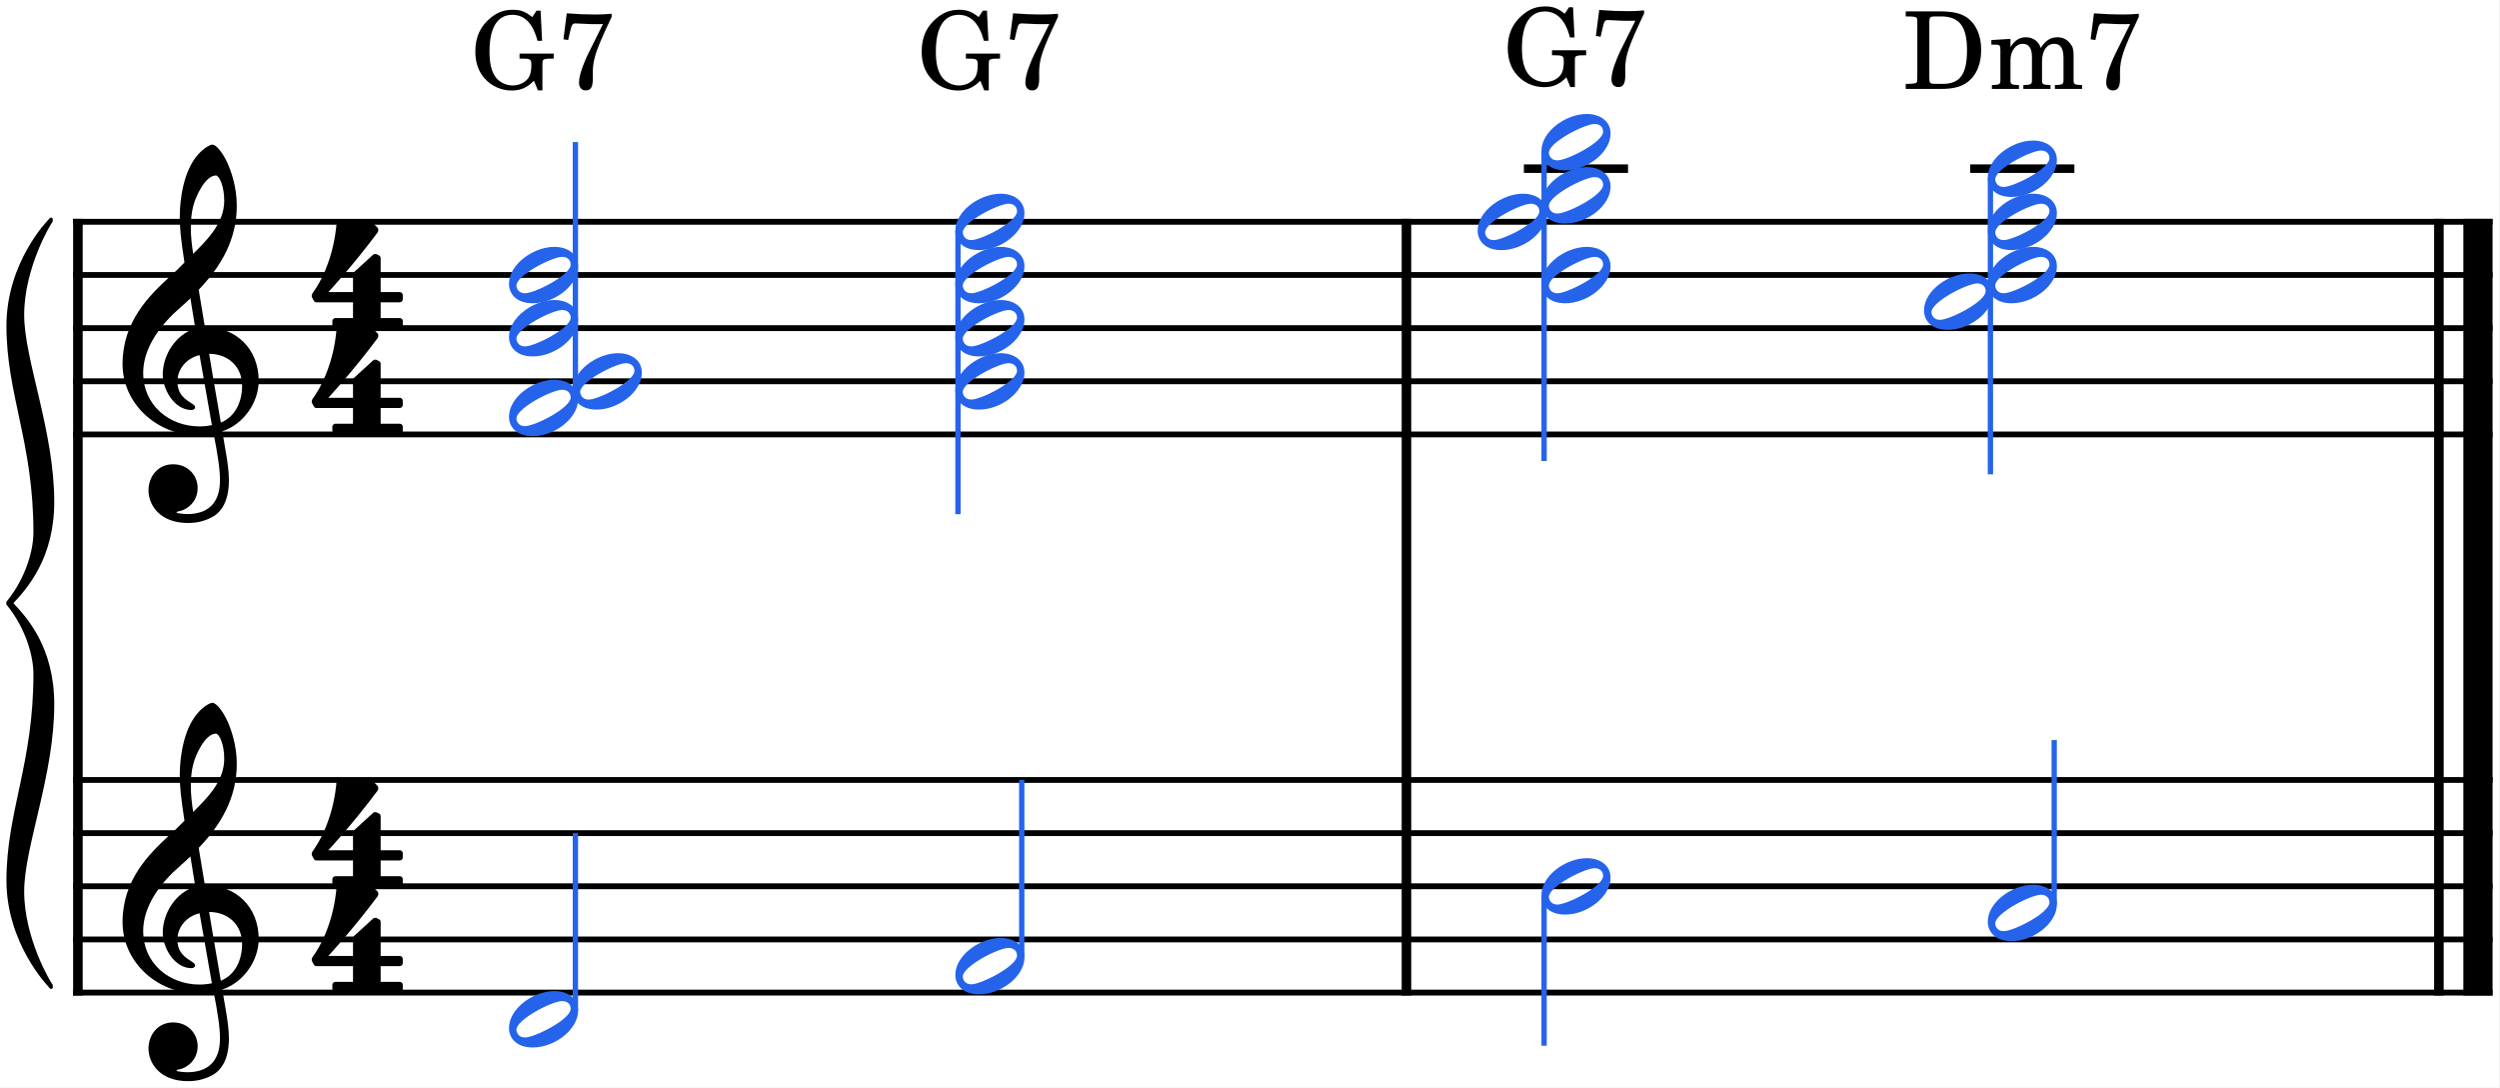
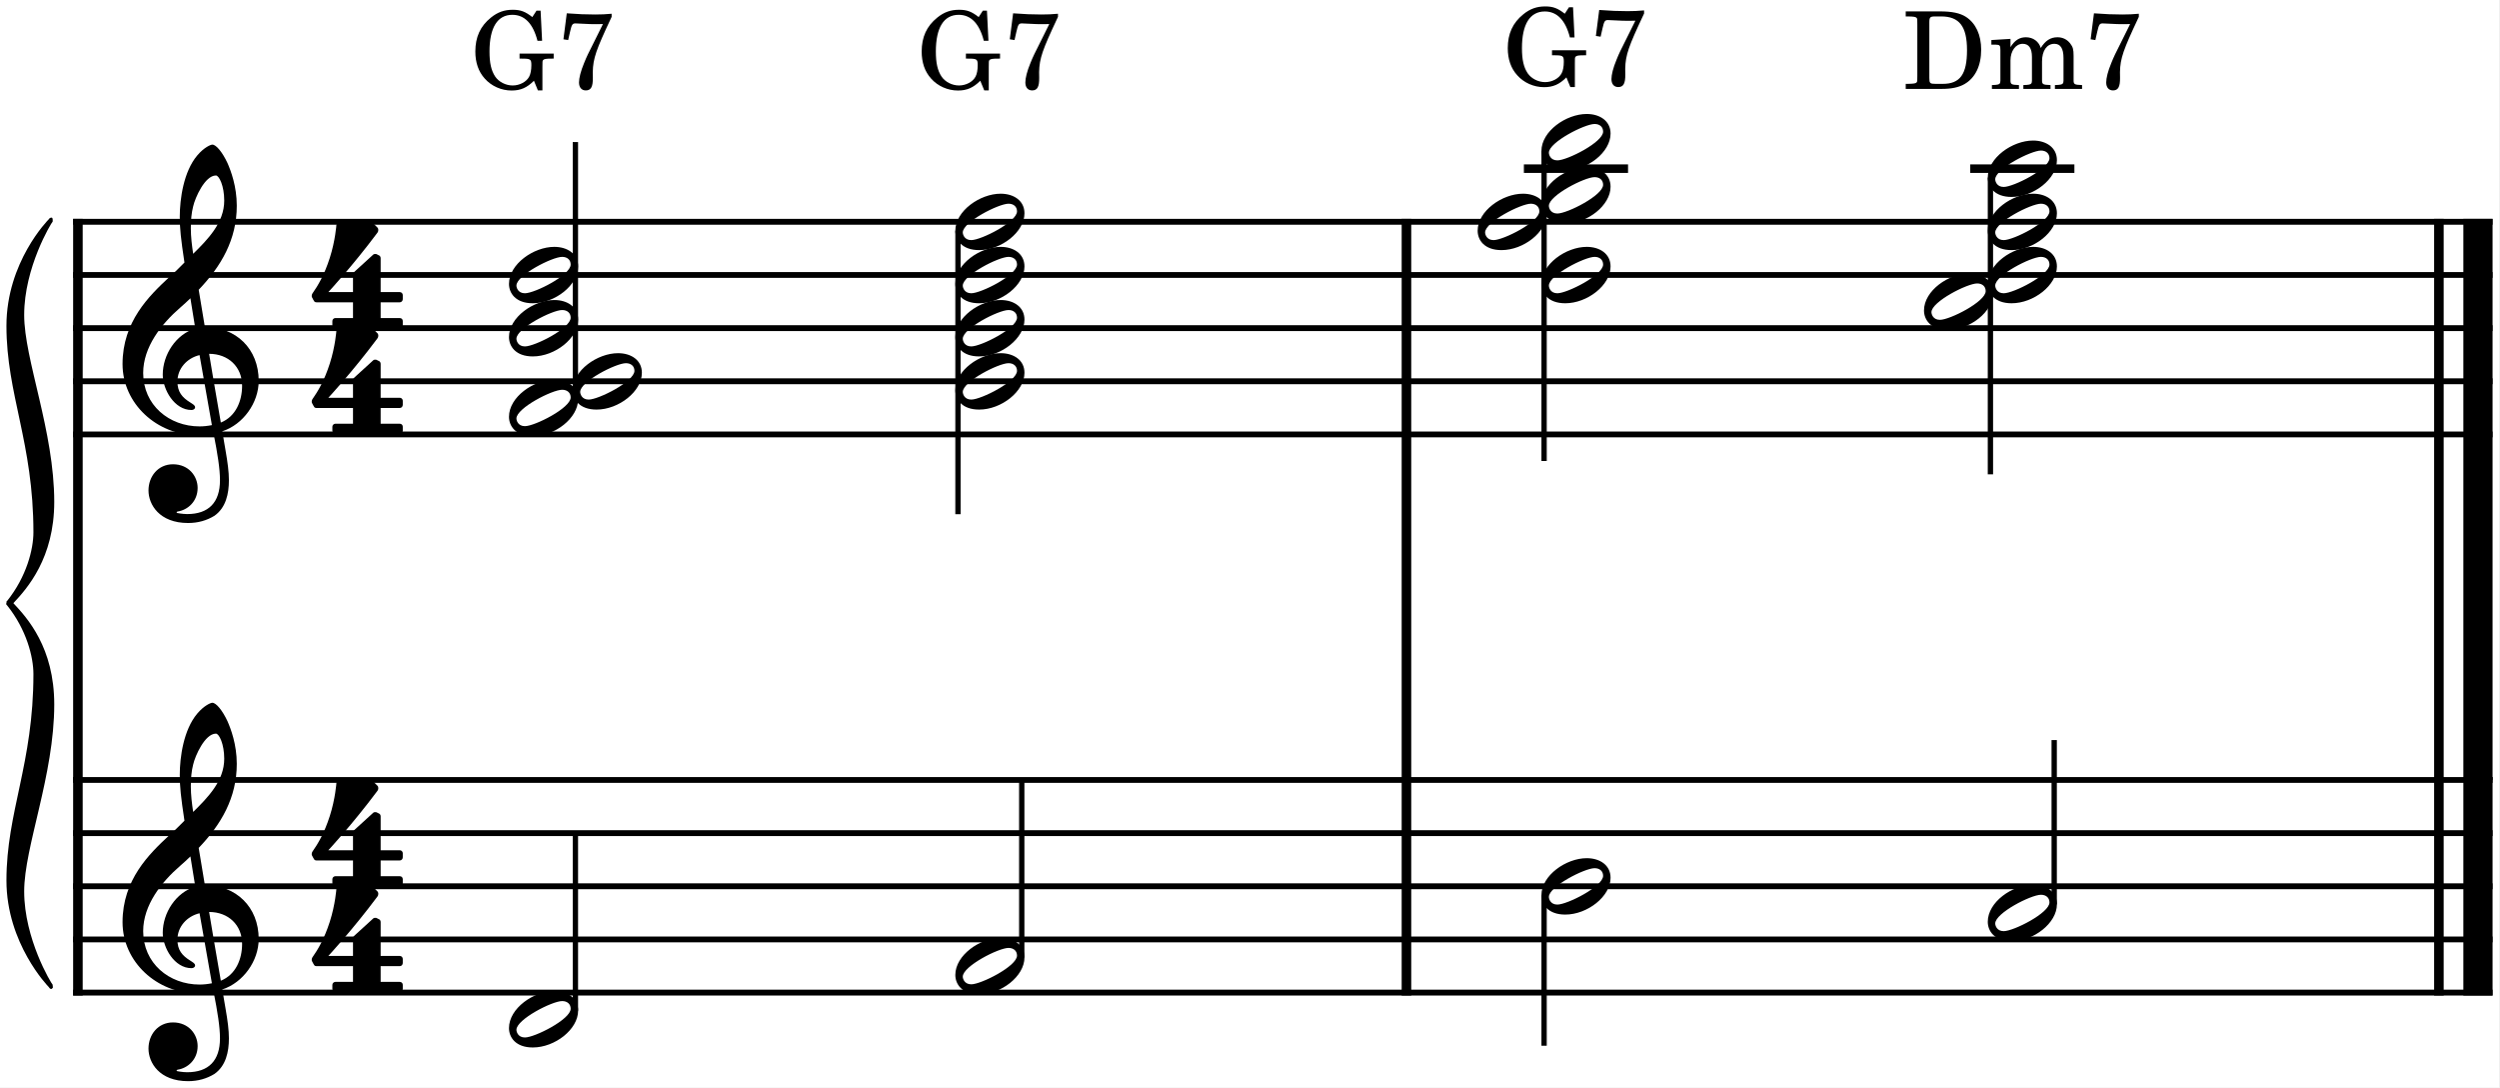
<svg xmlns="http://www.w3.org/2000/svg" width="82.302mm" height="35.801mm" viewBox="0 0 3888.28 1691.4" version="1.2" baseProfile="full">
  <path class="" fill="#ffffff" fill-rule="evenodd" d="M0,0 L3888.28,0 L3888.28,1691.4 L0,1691.4 L0,0 " />
  <polyline class="StaffLines" fill="none" stroke="#000000" stroke-width="9.09" stroke-linejoin="bevel" points="113.77,344.982 3878.28,344.982" />
  <polyline class="StaffLines" fill="none" stroke="#000000" stroke-width="9.09" stroke-linejoin="bevel" points="113.77,427.659 3878.28,427.659" />
  <polyline class="StaffLines" fill="none" stroke="#000000" stroke-width="9.09" stroke-linejoin="bevel" points="113.77,510.336 3878.28,510.336" />
  <polyline class="StaffLines" fill="none" stroke="#000000" stroke-width="9.09" stroke-linejoin="bevel" points="113.77,593.014 3878.28,593.014" />
  <polyline class="StaffLines" fill="none" stroke="#000000" stroke-width="9.09" stroke-linejoin="bevel" points="113.77,675.691 3878.28,675.691" />
  <polyline class="StaffLines" fill="none" stroke="#000000" stroke-width="9.09" stroke-linejoin="bevel" points="113.77,1213.09 3878.28,1213.09" />
  <polyline class="StaffLines" fill="none" stroke="#000000" stroke-width="9.09" stroke-linejoin="bevel" points="113.77,1295.77 3878.28,1295.77" />
  <polyline class="StaffLines" fill="none" stroke="#000000" stroke-width="9.09" stroke-linejoin="bevel" points="113.77,1378.45 3878.28,1378.45" />
  <polyline class="StaffLines" fill="none" stroke="#000000" stroke-width="9.09" stroke-linejoin="bevel" points="113.77,1461.12 3878.28,1461.12" />
  <polyline class="StaffLines" fill="none" stroke="#000000" stroke-width="9.09" stroke-linejoin="bevel" points="113.77,1543.8 3878.28,1543.8" />
  <polyline class="BarLine" fill="none" stroke="#000000" stroke-width="14.88" stroke-linejoin="bevel" points="3794.78,340.435 3794.78,1213.09" />
  <polyline class="BarLine" fill="none" stroke="#000000" stroke-width="45.47" stroke-linejoin="bevel" points="3855.55,340.435 3855.55,1213.09" />
  <polyline class="BarLine" fill="none" stroke="#000000" stroke-width="14.88" stroke-linejoin="bevel" points="2188.35,340.435 2188.35,1213.09" />
  <polyline class="BarLine" fill="none" stroke="#000000" stroke-width="14.88" stroke-linejoin="bevel" points="121.211,340.435 121.211,1213.09" />
  <polyline class="BarLine" fill="none" stroke="#000000" stroke-width="14.88" stroke-linejoin="bevel" points="3794.78,1208.55 3794.78,1548.35" />
  <polyline class="BarLine" fill="none" stroke="#000000" stroke-width="45.47" stroke-linejoin="bevel" points="3855.55,1208.55 3855.55,1548.35" />
  <polyline class="BarLine" fill="none" stroke="#000000" stroke-width="14.88" stroke-linejoin="bevel" points="121.211,1208.55 121.211,1548.35" />
  <polyline class="BarLine" fill="none" stroke="#000000" stroke-width="14.88" stroke-linejoin="bevel" points="2188.35,1208.55 2188.35,1548.35" />
  <polyline class="LedgerLine" fill="none" stroke="#000000" stroke-width="13.23" stroke-linejoin="bevel" points="3065.57,262.305 3227.63,262.305" />
  <polyline class="LedgerLine" fill="none" stroke="#000000" stroke-width="13.23" stroke-linejoin="bevel" points="2371.08,262.305 2533.14,262.305" />
-   <polyline class="Stem" fill="none" stroke="#2563eb" stroke-width="8.27" stroke-linejoin="bevel" points="895.278,621.124 895.278,220.966" />
-   <polyline class="Stem" fill="none" stroke="#2563eb" stroke-width="8.27" stroke-linejoin="bevel" points="1490.55,358.872 1490.55,799.706" />
-   <polyline class="Stem" fill="none" stroke="#2563eb" stroke-width="8.27" stroke-linejoin="bevel" points="2402.5,234.856 2402.5,717.029" />
-   <polyline class="Stem" fill="none" stroke="#2563eb" stroke-width="8.27" stroke-linejoin="bevel" points="3096.98,276.195 3096.98,737.699" />
-   <polyline class="Stem" fill="none" stroke="#2563eb" stroke-width="8.27" stroke-linejoin="bevel" points="895.278,1571.91 895.278,1295.77" />
-   <polyline class="Stem" fill="none" stroke="#2563eb" stroke-width="8.27" stroke-linejoin="bevel" points="1589.77,1489.23 1589.77,1213.09" />
-   <polyline class="Stem" fill="none" stroke="#2563eb" stroke-width="8.27" stroke-linejoin="bevel" points="2402.5,1392.34 2402.5,1626.48" />
-   <polyline class="Stem" fill="none" stroke="#2563eb" stroke-width="8.27" stroke-linejoin="bevel" points="3196.2,1406.56 3196.2,1151.08" />
-   <path class="Note" fill="#2563eb" d="M2423.19,249.432 C2412.26,249.432 2409.95,240.495 2409.95,237.516 C2409.95,221.297 2465.56,192.831 2481.11,192.831 C2489.06,192.831 2494.35,197.465 2494.35,204.747 C2494.35,221.297 2438.41,249.432 2423.19,249.432 M2468.87,177.274 C2436.76,177.274 2398.36,204.085 2398.36,234.868 C2398.36,249.101 2408.62,264.989 2435.43,264.989 C2469.86,264.989 2505.94,236.854 2505.94,207.726 C2505.94,188.197 2489.39,177.274 2468.87,177.274" />
-   <path class="Note" fill="#2563eb" d="M3117.68,456.125 C3106.75,456.125 3104.44,447.188 3104.44,444.209 C3104.44,427.99 3160.04,399.524 3175.6,399.524 C3183.54,399.524 3188.84,404.158 3188.84,411.44 C3188.84,427.99 3132.9,456.125 3117.68,456.125 M3163.35,383.967 C3131.25,383.967 3092.85,410.778 3092.85,441.561 C3092.85,455.794 3103.11,471.682 3129.92,471.682 C3164.35,471.682 3200.43,443.547 3200.43,414.419 C3200.43,394.89 3183.88,383.967 3163.35,383.967" />
-   <path class="Note" fill="#2563eb" d="M3018.45,497.464 C3007.53,497.464 3005.21,488.527 3005.21,485.548 C3005.21,469.329 3060.82,440.863 3076.37,440.863 C3084.32,440.863 3089.61,445.497 3089.61,452.779 C3089.61,469.329 3033.68,497.464 3018.45,497.464 M3064.13,425.306 C3032.02,425.306 2993.62,452.117 2993.62,482.9 C2993.62,497.133 3003.89,513.021 3030.7,513.021 C3065.12,513.021 3101.2,484.886 3101.2,455.758 C3101.2,436.229 3084.65,425.306 3064.13,425.306" />
-   <path class="Note" fill="#2563eb" d="M3117.68,373.448 C3106.75,373.448 3104.44,364.511 3104.44,361.532 C3104.44,345.313 3160.04,316.847 3175.6,316.847 C3183.54,316.847 3188.84,321.481 3188.84,328.763 C3188.84,345.313 3132.9,373.448 3117.68,373.448 M3163.35,301.29 C3131.25,301.29 3092.85,328.101 3092.85,358.884 C3092.85,373.117 3103.11,389.005 3129.92,389.005 C3164.35,389.005 3200.43,360.87 3200.43,331.742 C3200.43,312.213 3183.88,301.29 3163.35,301.29" />
-   <path class="Note" fill="#2563eb" d="M3117.68,290.771 C3106.75,290.771 3104.44,281.834 3104.44,278.855 C3104.44,262.636 3160.04,234.17 3175.6,234.17 C3183.54,234.17 3188.84,238.804 3188.84,246.086 C3188.84,262.636 3132.9,290.771 3117.68,290.771 M3163.35,218.613 C3131.25,218.613 3092.85,245.424 3092.85,276.207 C3092.85,290.44 3103.11,306.328 3129.92,306.328 C3164.35,306.328 3200.43,278.193 3200.43,249.065 C3200.43,229.536 3183.88,218.613 3163.35,218.613" />
-   <path class="Note" fill="#2563eb" d="M1511.25,373.448 C1500.32,373.448 1498.01,364.511 1498.01,361.532 C1498.01,345.313 1553.61,316.847 1569.17,316.847 C1577.11,316.847 1582.41,321.481 1582.41,328.763 C1582.41,345.313 1526.47,373.448 1511.25,373.448 M1556.92,301.29 C1524.82,301.29 1486.42,328.101 1486.42,358.884 C1486.42,373.117 1496.68,389.005 1523.49,389.005 C1557.92,389.005 1594,360.87 1594,331.742 C1594,312.213 1577.45,301.29 1556.92,301.29" />
-   <path class="Note" fill="#2563eb" d="M1511.25,456.125 C1500.32,456.125 1498.01,447.188 1498.01,444.209 C1498.01,427.99 1553.61,399.524 1569.17,399.524 C1577.11,399.524 1582.41,404.158 1582.41,411.44 C1582.41,427.99 1526.47,456.125 1511.25,456.125 M1556.92,383.967 C1524.82,383.967 1486.42,410.778 1486.42,441.561 C1486.42,455.794 1496.68,471.682 1523.49,471.682 C1557.92,471.682 1594,443.547 1594,414.419 C1594,394.89 1577.45,383.967 1556.92,383.967" />
-   <path class="Note" fill="#2563eb" d="M1511.25,538.802 C1500.32,538.802 1498.01,529.865 1498.01,526.886 C1498.01,510.667 1553.61,482.201 1569.17,482.201 C1577.11,482.201 1582.41,486.835 1582.41,494.117 C1582.41,510.667 1526.47,538.802 1511.25,538.802 M1556.92,466.644 C1524.82,466.644 1486.42,493.455 1486.42,524.238 C1486.42,538.471 1496.68,554.359 1523.49,554.359 C1557.92,554.359 1594,526.224 1594,497.096 C1594,477.567 1577.45,466.644 1556.92,466.644" />
-   <path class="Note" fill="#2563eb" d="M1511.25,621.48 C1500.32,621.48 1498.01,612.543 1498.01,609.564 C1498.01,593.345 1553.61,564.879 1569.17,564.879 C1577.11,564.879 1582.41,569.513 1582.41,576.795 C1582.41,593.345 1526.47,621.48 1511.25,621.48 M1556.92,549.322 C1524.82,549.322 1486.42,576.133 1486.42,606.916 C1486.42,621.149 1496.68,637.037 1523.49,637.037 C1557.92,637.037 1594,608.902 1594,579.774 C1594,560.245 1577.45,549.322 1556.92,549.322" />
-   <path class="Note" fill="#2563eb" d="M816.757,456.125 C805.834,456.125 803.517,447.188 803.517,444.209 C803.517,427.99 859.125,399.524 874.682,399.524 C882.626,399.524 887.922,404.158 887.922,411.44 C887.922,427.99 831.983,456.125 816.757,456.125 M862.435,383.967 C830.328,383.967 791.932,410.778 791.932,441.561 C791.932,455.794 802.193,471.682 829.004,471.682 C863.428,471.682 899.507,443.547 899.507,414.419 C899.507,394.89 882.957,383.967 862.435,383.967" />
-   <path class="Note" fill="#2563eb" d="M816.757,538.802 C805.834,538.802 803.517,529.865 803.517,526.886 C803.517,510.667 859.125,482.201 874.682,482.201 C882.626,482.201 887.922,486.835 887.922,494.117 C887.922,510.667 831.983,538.802 816.757,538.802 M862.435,466.644 C830.328,466.644 791.932,493.455 791.932,524.238 C791.932,538.471 802.193,554.359 829.004,554.359 C863.428,554.359 899.507,526.224 899.507,497.096 C899.507,477.567 882.957,466.644 862.435,466.644" />
-   <path class="Note" fill="#2563eb" d="M915.97,621.48 C905.047,621.48 902.73,612.543 902.73,609.564 C902.73,593.345 958.338,564.879 973.895,564.879 C981.839,564.879 987.135,569.513 987.135,576.795 C987.135,593.345 931.196,621.48 915.97,621.48 M961.648,549.322 C929.541,549.322 891.145,576.133 891.145,606.916 C891.145,621.149 901.406,637.037 928.217,637.037 C962.641,637.037 998.72,608.902 998.72,579.774 C998.72,560.245 982.17,549.322 961.648,549.322" />
-   <path class="Note" fill="#2563eb" d="M816.757,662.818 C805.834,662.818 803.517,653.881 803.517,650.902 C803.517,634.683 859.125,606.217 874.682,606.217 C882.626,606.217 887.922,610.851 887.922,618.133 C887.922,634.683 831.983,662.818 816.757,662.818 M862.435,590.66 C830.328,590.66 791.932,617.471 791.932,648.254 C791.932,662.487 802.193,678.375 829.004,678.375 C863.428,678.375 899.507,650.24 899.507,621.112 C899.507,601.583 882.957,590.66 862.435,590.66" />
-   <path class="Note" fill="#2563eb" d="M2423.19,456.125 C2412.26,456.125 2409.95,447.188 2409.95,444.209 C2409.95,427.99 2465.56,399.524 2481.11,399.524 C2489.06,399.524 2494.35,404.158 2494.35,411.44 C2494.35,427.99 2438.41,456.125 2423.19,456.125 M2468.87,383.967 C2436.76,383.967 2398.36,410.778 2398.36,441.561 C2398.36,455.794 2408.62,471.682 2435.43,471.682 C2469.86,471.682 2505.94,443.547 2505.94,414.419 C2505.94,394.89 2489.39,383.967 2468.87,383.967" />
-   <path class="Note" fill="#2563eb" d="M2323.96,373.448 C2313.04,373.448 2310.72,364.511 2310.72,361.532 C2310.72,345.313 2366.33,316.847 2381.89,316.847 C2389.83,316.847 2395.13,321.481 2395.13,328.763 C2395.13,345.313 2339.19,373.448 2323.96,373.448 M2369.64,301.29 C2337.53,301.29 2299.14,328.101 2299.14,358.884 C2299.14,373.117 2309.4,389.005 2336.21,389.005 C2370.63,389.005 2406.71,360.87 2406.71,331.742 C2406.71,312.213 2390.16,301.29 2369.64,301.29" />
-   <path class="Note" fill="#2563eb" d="M2423.19,332.109 C2412.26,332.109 2409.95,323.172 2409.95,320.193 C2409.95,303.974 2465.56,275.508 2481.11,275.508 C2489.06,275.508 2494.35,280.142 2494.35,287.424 C2494.35,303.974 2438.41,332.109 2423.19,332.109 M2468.87,259.951 C2436.76,259.951 2398.36,286.762 2398.36,317.545 C2398.36,331.778 2408.62,347.666 2435.43,347.666 C2469.86,347.666 2505.94,319.531 2505.94,290.403 C2505.94,270.874 2489.39,259.951 2468.87,259.951" />
-   <path class="Note" fill="#2563eb" d="M1511.25,1530.93 C1500.32,1530.93 1498.01,1521.99 1498.01,1519.01 C1498.01,1502.79 1553.61,1474.33 1569.17,1474.33 C1577.11,1474.33 1582.41,1478.96 1582.41,1486.24 C1582.41,1502.79 1526.47,1530.93 1511.25,1530.93 M1556.92,1458.77 C1524.82,1458.77 1486.42,1485.58 1486.42,1516.36 C1486.42,1530.6 1496.68,1546.49 1523.49,1546.49 C1557.92,1546.49 1594,1518.35 1594,1489.22 C1594,1469.69 1577.45,1458.77 1556.92,1458.77" />
-   <path class="Note" fill="#2563eb" d="M2423.19,1406.91 C2412.26,1406.91 2409.95,1397.98 2409.95,1395 C2409.95,1378.78 2465.56,1350.31 2481.11,1350.31 C2489.06,1350.31 2494.35,1354.95 2494.35,1362.23 C2494.35,1378.78 2438.41,1406.91 2423.19,1406.91 M2468.87,1334.75 C2436.76,1334.75 2398.36,1361.57 2398.36,1392.35 C2398.36,1406.58 2408.62,1422.47 2435.43,1422.47 C2469.86,1422.47 2505.94,1394.33 2505.94,1365.21 C2505.94,1345.68 2489.39,1334.75 2468.87,1334.75" />
-   <path class="Note" fill="#2563eb" d="M816.757,1613.61 C805.834,1613.61 803.517,1604.67 803.517,1601.69 C803.517,1585.47 859.125,1557 874.682,1557 C882.626,1557 887.922,1561.64 887.922,1568.92 C887.922,1585.47 831.983,1613.61 816.757,1613.61 M862.435,1541.45 C830.328,1541.45 791.932,1568.26 791.932,1599.04 C791.932,1613.27 802.193,1629.16 829.004,1629.16 C863.428,1629.16 899.507,1601.03 899.507,1571.9 C899.507,1552.37 882.957,1541.45 862.435,1541.45" />
-   <path class="Note" fill="#2563eb" d="M3117.68,1448.25 C3106.75,1448.25 3104.44,1439.31 3104.44,1436.34 C3104.44,1420.12 3160.04,1391.65 3175.6,1391.65 C3183.54,1391.65 3188.84,1396.28 3188.84,1403.57 C3188.84,1420.12 3132.9,1448.25 3117.68,1448.25 M3163.35,1376.09 C3131.25,1376.09 3092.85,1402.9 3092.85,1433.69 C3092.85,1447.92 3103.11,1463.81 3129.92,1463.81 C3164.35,1463.81 3200.43,1435.67 3200.43,1406.55 C3200.43,1387.02 3183.88,1376.09 3163.35,1376.09" />
+   <polyline class="Stem" fill="none" stroke="#000000" stroke-width="8.27" stroke-linejoin="bevel" points="895.278,621.124 895.278,220.966" />
+   <polyline class="Stem" fill="none" stroke="#000000" stroke-width="8.27" stroke-linejoin="bevel" points="1490.55,358.872 1490.55,799.706" />
+   <polyline class="Stem" fill="none" stroke="#000000" stroke-width="8.27" stroke-linejoin="bevel" points="2402.5,234.856 2402.5,717.029" />
+   <polyline class="Stem" fill="none" stroke="#000000" stroke-width="8.27" stroke-linejoin="bevel" points="3096.98,276.195 3096.98,737.699" />
+   <polyline class="Stem" fill="none" stroke="#000000" stroke-width="8.27" stroke-linejoin="bevel" points="895.278,1571.91 895.278,1295.77" />
+   <polyline class="Stem" fill="none" stroke="#000000" stroke-width="8.27" stroke-linejoin="bevel" points="1589.77,1489.23 1589.77,1213.09" />
+   <polyline class="Stem" fill="none" stroke="#000000" stroke-width="8.27" stroke-linejoin="bevel" points="2402.5,1392.34 2402.5,1626.48" />
+   <polyline class="Stem" fill="none" stroke="#000000" stroke-width="8.27" stroke-linejoin="bevel" points="3196.2,1406.56 3196.2,1151.08" />
+   <path class="Note" d="M2423.19,249.432 C2412.26,249.432 2409.95,240.495 2409.95,237.516 C2409.95,221.297 2465.56,192.831 2481.11,192.831 C2489.06,192.831 2494.35,197.465 2494.35,204.747 C2494.35,221.297 2438.41,249.432 2423.19,249.432 M2468.87,177.274 C2436.76,177.274 2398.36,204.085 2398.36,234.868 C2398.36,249.101 2408.62,264.989 2435.43,264.989 C2469.86,264.989 2505.94,236.854 2505.94,207.726 C2505.94,188.197 2489.39,177.274 2468.87,177.274" />
+   <path class="Note" d="M3117.68,456.125 C3106.75,456.125 3104.44,447.188 3104.44,444.209 C3104.44,427.99 3160.04,399.524 3175.6,399.524 C3183.54,399.524 3188.84,404.158 3188.84,411.44 C3188.84,427.99 3132.9,456.125 3117.68,456.125 M3163.35,383.967 C3131.25,383.967 3092.85,410.778 3092.85,441.561 C3092.85,455.794 3103.11,471.682 3129.92,471.682 C3164.35,471.682 3200.43,443.547 3200.43,414.419 C3200.43,394.89 3183.88,383.967 3163.35,383.967" />
+   <path class="Note" d="M3018.45,497.464 C3007.53,497.464 3005.21,488.527 3005.21,485.548 C3005.21,469.329 3060.82,440.863 3076.37,440.863 C3084.32,440.863 3089.61,445.497 3089.61,452.779 C3089.61,469.329 3033.68,497.464 3018.45,497.464 M3064.13,425.306 C3032.02,425.306 2993.62,452.117 2993.62,482.9 C2993.62,497.133 3003.89,513.021 3030.7,513.021 C3065.12,513.021 3101.2,484.886 3101.2,455.758 C3101.2,436.229 3084.65,425.306 3064.13,425.306" />
+   <path class="Note" d="M3117.68,373.448 C3106.75,373.448 3104.44,364.511 3104.44,361.532 C3104.44,345.313 3160.04,316.847 3175.6,316.847 C3183.54,316.847 3188.84,321.481 3188.84,328.763 C3188.84,345.313 3132.9,373.448 3117.68,373.448 M3163.35,301.29 C3131.25,301.29 3092.85,328.101 3092.85,358.884 C3092.85,373.117 3103.11,389.005 3129.92,389.005 C3164.35,389.005 3200.43,360.87 3200.43,331.742 C3200.43,312.213 3183.88,301.29 3163.35,301.29" />
+   <path class="Note" d="M3117.68,290.771 C3106.75,290.771 3104.44,281.834 3104.44,278.855 C3104.44,262.636 3160.04,234.17 3175.6,234.17 C3183.54,234.17 3188.84,238.804 3188.84,246.086 C3188.84,262.636 3132.9,290.771 3117.68,290.771 M3163.35,218.613 C3131.25,218.613 3092.85,245.424 3092.85,276.207 C3092.85,290.44 3103.11,306.328 3129.92,306.328 C3164.35,306.328 3200.43,278.193 3200.43,249.065 C3200.43,229.536 3183.88,218.613 3163.35,218.613" />
+   <path class="Note" d="M1511.25,373.448 C1500.32,373.448 1498.01,364.511 1498.01,361.532 C1498.01,345.313 1553.61,316.847 1569.17,316.847 C1577.11,316.847 1582.41,321.481 1582.41,328.763 C1582.41,345.313 1526.47,373.448 1511.25,373.448 M1556.92,301.29 C1524.82,301.29 1486.42,328.101 1486.42,358.884 C1486.42,373.117 1496.68,389.005 1523.49,389.005 C1557.92,389.005 1594,360.87 1594,331.742 C1594,312.213 1577.45,301.29 1556.92,301.29" />
+   <path class="Note" d="M1511.25,456.125 C1500.32,456.125 1498.01,447.188 1498.01,444.209 C1498.01,427.99 1553.61,399.524 1569.17,399.524 C1577.11,399.524 1582.41,404.158 1582.41,411.44 C1582.41,427.99 1526.47,456.125 1511.25,456.125 M1556.92,383.967 C1524.82,383.967 1486.42,410.778 1486.42,441.561 C1486.42,455.794 1496.68,471.682 1523.49,471.682 C1557.92,471.682 1594,443.547 1594,414.419 C1594,394.89 1577.45,383.967 1556.92,383.967" />
+   <path class="Note" d="M1511.25,538.802 C1500.32,538.802 1498.01,529.865 1498.01,526.886 C1498.01,510.667 1553.61,482.201 1569.17,482.201 C1577.11,482.201 1582.41,486.835 1582.41,494.117 C1582.41,510.667 1526.47,538.802 1511.25,538.802 M1556.92,466.644 C1524.82,466.644 1486.42,493.455 1486.42,524.238 C1486.42,538.471 1496.68,554.359 1523.49,554.359 C1557.92,554.359 1594,526.224 1594,497.096 C1594,477.567 1577.45,466.644 1556.92,466.644" />
+   <path class="Note" d="M1511.25,621.48 C1500.32,621.48 1498.01,612.543 1498.01,609.564 C1498.01,593.345 1553.61,564.879 1569.17,564.879 C1577.11,564.879 1582.41,569.513 1582.41,576.795 C1582.41,593.345 1526.47,621.48 1511.25,621.48 M1556.92,549.322 C1524.82,549.322 1486.42,576.133 1486.42,606.916 C1486.42,621.149 1496.68,637.037 1523.49,637.037 C1557.92,637.037 1594,608.902 1594,579.774 C1594,560.245 1577.45,549.322 1556.92,549.322" />
+   <path class="Note" d="M816.757,456.125 C805.834,456.125 803.517,447.188 803.517,444.209 C803.517,427.99 859.125,399.524 874.682,399.524 C882.626,399.524 887.922,404.158 887.922,411.44 C887.922,427.99 831.983,456.125 816.757,456.125 M862.435,383.967 C830.328,383.967 791.932,410.778 791.932,441.561 C791.932,455.794 802.193,471.682 829.004,471.682 C863.428,471.682 899.507,443.547 899.507,414.419 C899.507,394.89 882.957,383.967 862.435,383.967" />
+   <path class="Note" d="M816.757,538.802 C805.834,538.802 803.517,529.865 803.517,526.886 C803.517,510.667 859.125,482.201 874.682,482.201 C882.626,482.201 887.922,486.835 887.922,494.117 C887.922,510.667 831.983,538.802 816.757,538.802 M862.435,466.644 C830.328,466.644 791.932,493.455 791.932,524.238 C791.932,538.471 802.193,554.359 829.004,554.359 C863.428,554.359 899.507,526.224 899.507,497.096 C899.507,477.567 882.957,466.644 862.435,466.644" />
+   <path class="Note" d="M915.97,621.48 C905.047,621.48 902.73,612.543 902.73,609.564 C902.73,593.345 958.338,564.879 973.895,564.879 C981.839,564.879 987.135,569.513 987.135,576.795 C987.135,593.345 931.196,621.48 915.97,621.48 M961.648,549.322 C929.541,549.322 891.145,576.133 891.145,606.916 C891.145,621.149 901.406,637.037 928.217,637.037 C962.641,637.037 998.72,608.902 998.72,579.774 C998.72,560.245 982.17,549.322 961.648,549.322" />
+   <path class="Note" d="M816.757,662.818 C805.834,662.818 803.517,653.881 803.517,650.902 C803.517,634.683 859.125,606.217 874.682,606.217 C882.626,606.217 887.922,610.851 887.922,618.133 C887.922,634.683 831.983,662.818 816.757,662.818 M862.435,590.66 C830.328,590.66 791.932,617.471 791.932,648.254 C791.932,662.487 802.193,678.375 829.004,678.375 C863.428,678.375 899.507,650.24 899.507,621.112 C899.507,601.583 882.957,590.66 862.435,590.66" />
+   <path class="Note" d="M2423.19,456.125 C2412.26,456.125 2409.95,447.188 2409.95,444.209 C2409.95,427.99 2465.56,399.524 2481.11,399.524 C2489.06,399.524 2494.35,404.158 2494.35,411.44 C2494.35,427.99 2438.41,456.125 2423.19,456.125 M2468.87,383.967 C2436.76,383.967 2398.36,410.778 2398.36,441.561 C2398.36,455.794 2408.62,471.682 2435.43,471.682 C2469.86,471.682 2505.94,443.547 2505.94,414.419 C2505.94,394.89 2489.39,383.967 2468.87,383.967" />
+   <path class="Note" d="M2323.96,373.448 C2313.04,373.448 2310.72,364.511 2310.72,361.532 C2310.72,345.313 2366.33,316.847 2381.89,316.847 C2389.83,316.847 2395.13,321.481 2395.13,328.763 C2395.13,345.313 2339.19,373.448 2323.96,373.448 M2369.64,301.29 C2337.53,301.29 2299.14,328.101 2299.14,358.884 C2299.14,373.117 2309.4,389.005 2336.21,389.005 C2370.63,389.005 2406.71,360.87 2406.71,331.742 C2406.71,312.213 2390.16,301.29 2369.64,301.29" />
+   <path class="Note" d="M2423.19,332.109 C2412.26,332.109 2409.95,323.172 2409.95,320.193 C2409.95,303.974 2465.56,275.508 2481.11,275.508 C2489.06,275.508 2494.35,280.142 2494.35,287.424 C2494.35,303.974 2438.41,332.109 2423.19,332.109 M2468.87,259.951 C2436.76,259.951 2398.36,286.762 2398.36,317.545 C2398.36,331.778 2408.62,347.666 2435.43,347.666 C2469.86,347.666 2505.94,319.531 2505.94,290.403 C2505.94,270.874 2489.39,259.951 2468.87,259.951" />
+   <path class="Note" d="M1511.25,1530.93 C1500.32,1530.93 1498.01,1521.99 1498.01,1519.01 C1498.01,1502.79 1553.61,1474.33 1569.17,1474.33 C1577.11,1474.33 1582.41,1478.96 1582.41,1486.24 C1582.41,1502.79 1526.47,1530.93 1511.25,1530.93 M1556.92,1458.77 C1524.82,1458.77 1486.42,1485.58 1486.42,1516.36 C1486.42,1530.6 1496.68,1546.49 1523.49,1546.49 C1557.92,1546.49 1594,1518.35 1594,1489.22 C1594,1469.69 1577.45,1458.77 1556.92,1458.77" />
+   <path class="Note" d="M2423.19,1406.91 C2412.26,1406.91 2409.95,1397.98 2409.95,1395 C2409.95,1378.78 2465.56,1350.31 2481.11,1350.31 C2489.06,1350.31 2494.35,1354.95 2494.35,1362.23 C2494.35,1378.78 2438.41,1406.91 2423.19,1406.91 M2468.87,1334.75 C2436.76,1334.75 2398.36,1361.57 2398.36,1392.35 C2398.36,1406.58 2408.62,1422.47 2435.43,1422.47 C2469.86,1422.47 2505.94,1394.33 2505.94,1365.21 C2505.94,1345.68 2489.39,1334.75 2468.87,1334.75" />
+   <path class="Note" d="M816.757,1613.61 C805.834,1613.61 803.517,1604.67 803.517,1601.69 C803.517,1585.47 859.125,1557 874.682,1557 C882.626,1557 887.922,1561.64 887.922,1568.92 C887.922,1585.47 831.983,1613.61 816.757,1613.61 M862.435,1541.45 C830.328,1541.45 791.932,1568.26 791.932,1599.04 C791.932,1613.27 802.193,1629.16 829.004,1629.16 C863.428,1629.16 899.507,1601.03 899.507,1571.9 C899.507,1552.37 882.957,1541.45 862.435,1541.45" />
+   <path class="Note" d="M3117.68,1448.25 C3106.75,1448.25 3104.44,1439.31 3104.44,1436.34 C3104.44,1420.12 3160.04,1391.65 3175.6,1391.65 C3183.54,1391.65 3188.84,1396.28 3188.84,1403.57 C3188.84,1420.12 3132.9,1448.25 3117.68,1448.25 M3163.35,1376.09 C3131.25,1376.09 3092.85,1402.9 3092.85,1433.69 C3092.85,1447.92 3103.11,1463.81 3129.92,1463.81 C3164.35,1463.81 3200.43,1435.67 3200.43,1406.55 C3200.43,1387.02 3183.88,1376.09 3163.35,1376.09" />
  <path class="Clef" d="M329.679,661.2 C323.059,662.524 316.77,663.186 310.481,663.186 C263.148,663.186 222.766,630.086 222.766,580.105 C222.766,539.723 251.232,503.644 280.36,478.488 C285.987,473.523 291.283,468.889 296.248,463.924 C299.227,481.798 301.544,497.355 303.861,510.926 C273.74,519.863 253.218,551.639 253.218,582.753 C253.218,605.923 271.423,637.699 297.903,637.699 C300.551,637.699 303.53,636.375 303.53,633.396 C303.53,630.417 300.22,628.762 296.248,626.114 C283.339,618.17 276.057,609.564 276.057,593.345 C276.057,573.154 290.952,556.935 310.481,552.301 L329.679,661.2 M300.551,320.932 C303.53,307.692 318.756,272.937 335.968,272.937 C340.933,272.937 348.877,289.156 348.877,311.995 C348.877,346.419 323.39,372.237 300.551,394.745 C298.565,381.505 296.91,368.596 296.91,354.694 C296.91,342.447 297.903,331.193 300.551,320.932 M376.681,599.965 C376.681,623.466 367.082,647.629 343.581,657.228 C336.63,617.508 327.693,564.879 325.376,550.315 C355.166,550.315 376.681,570.506 376.681,599.965 M231.041,762.817 C231.041,784.663 247.922,813.46 292.607,813.46 C308.164,813.46 321.735,809.488 333.651,802.206 C351.525,789.628 356.159,767.782 356.159,746.929 C356.159,734.02 354.173,719.125 350.863,700.258 C349.87,693.638 347.884,683.708 345.898,670.799 C378.336,660.207 402.499,626.445 402.499,592.352 C402.499,542.371 367.082,508.609 318.756,508.609 C315.446,488.749 312.136,469.22 309.157,450.684 C344.243,413.943 368.406,372.568 368.406,319.939 C368.406,289.818 359.138,265.324 353.842,253.408 C345.898,236.527 336.299,224.942 330.341,224.942 C328.024,224.942 317.763,228.914 306.84,241.823 C285.656,266.979 279.698,309.347 279.698,337.151 C279.698,355.025 281.353,371.244 286.98,408.316 C286.649,408.647 269.437,426.19 262.486,431.817 C232.365,459.952 190.659,500.003 190.659,566.203 C190.659,628.1 244.612,676.757 306.178,676.757 C315.777,676.757 324.714,675.764 332.327,674.44 C338.616,706.216 342.257,729.386 342.257,746.929 C342.257,781.353 324.714,799.558 291.283,799.558 C283.339,799.558 276.388,797.903 275.726,797.903 C275.395,797.572 274.733,797.241 274.733,796.91 C274.733,796.248 275.395,795.917 276.388,795.586 C291.945,793.269 307.502,780.029 307.502,758.845 C307.502,740.971 293.931,722.104 269.106,722.104 C245.936,722.104 231.041,740.971 231.041,762.817" />
  <path class="Clef" d="M329.679,1529.31 C323.059,1530.63 316.77,1531.3 310.481,1531.3 C263.148,1531.3 222.766,1498.2 222.766,1448.21 C222.766,1407.83 251.232,1371.75 280.36,1346.6 C285.987,1341.63 291.283,1337 296.248,1332.03 C299.227,1349.91 301.544,1365.46 303.861,1379.04 C273.74,1387.97 253.218,1419.75 253.218,1450.86 C253.218,1474.03 271.423,1505.81 297.903,1505.81 C300.551,1505.81 303.53,1504.48 303.53,1501.51 C303.53,1498.53 300.22,1496.87 296.248,1494.22 C283.339,1486.28 276.057,1477.67 276.057,1461.45 C276.057,1441.26 290.952,1425.04 310.481,1420.41 L329.679,1529.31 M300.551,1189.04 C303.53,1175.8 318.756,1141.05 335.968,1141.05 C340.933,1141.05 348.877,1157.27 348.877,1180.1 C348.877,1214.53 323.39,1240.35 300.551,1262.85 C298.565,1249.61 296.91,1236.71 296.91,1222.8 C296.91,1210.56 297.903,1199.3 300.551,1189.04 M376.681,1468.07 C376.681,1491.58 367.082,1515.74 343.581,1525.34 C336.63,1485.62 327.693,1432.99 325.376,1418.42 C355.166,1418.42 376.681,1438.62 376.681,1468.07 M231.041,1630.93 C231.041,1652.77 247.922,1681.57 292.607,1681.57 C308.164,1681.57 321.735,1677.6 333.651,1670.32 C351.525,1657.74 356.159,1635.89 356.159,1615.04 C356.159,1602.13 354.173,1587.23 350.863,1568.37 C349.87,1561.75 347.884,1551.82 345.898,1538.91 C378.336,1528.32 402.499,1494.55 402.499,1460.46 C402.499,1410.48 367.082,1376.72 318.756,1376.72 C315.446,1356.86 312.136,1337.33 309.157,1318.79 C344.243,1282.05 368.406,1240.68 368.406,1188.05 C368.406,1157.93 359.138,1133.43 353.842,1121.52 C345.898,1104.64 336.299,1093.05 330.341,1093.05 C328.024,1093.05 317.763,1097.02 306.84,1109.93 C285.656,1135.09 279.698,1177.46 279.698,1205.26 C279.698,1223.13 281.353,1239.35 286.98,1276.43 C286.649,1276.76 269.437,1294.3 262.486,1299.93 C232.365,1328.06 190.659,1368.11 190.659,1434.31 C190.659,1496.21 244.612,1544.87 306.178,1544.87 C315.777,1544.87 324.714,1543.87 332.327,1542.55 C338.616,1574.33 342.257,1597.5 342.257,1615.04 C342.257,1649.46 324.714,1667.67 291.283,1667.67 C283.339,1667.67 276.388,1666.01 275.726,1666.01 C275.395,1665.68 274.733,1665.35 274.733,1665.02 C274.733,1664.36 275.395,1664.03 276.388,1663.7 C291.945,1661.38 307.502,1648.14 307.502,1626.95 C307.502,1609.08 293.931,1590.21 269.106,1590.21 C245.936,1590.21 231.041,1609.08 231.041,1630.93" />
  <path class="TimeSig" d="M549.234,470.182 L549.234,494.676 L521.761,494.676 C519.444,494.676 517.127,496.662 517.127,499.31 L517.127,505.599 C517.127,508.247 519.444,510.233 521.761,510.233 L622.054,510.233 C624.702,510.233 626.688,508.247 626.688,505.599 L626.688,499.31 C626.688,496.662 624.702,494.676 622.054,494.676 L592.264,494.676 L592.264,470.182 L622.054,470.182 C624.702,470.182 626.688,467.865 626.688,465.217 L626.688,458.928 C626.688,456.611 624.702,454.294 622.054,454.294 L592.264,454.294 L592.264,401.665 C592.264,399.679 591.271,398.024 589.947,397.362 L585.975,395.376 C585.313,395.045 584.982,395.045 584.32,395.045 C582.996,395.045 581.672,395.045 580.679,396.038 L550.558,423.511 C549.565,424.504 549.234,425.828 549.234,427.152 L549.234,454.294 L510.838,454.294 C510.838,454.294 547.91,414.574 586.968,362.276 C588.292,360.621 588.623,358.966 588.623,357.642 C588.623,355.987 587.961,354.663 587.63,354.332 L580.348,347.05 C579.355,346.388 578.362,345.726 577.038,345.726 C575.052,345.726 530.367,345.726 527.719,345.726 C525.402,345.726 523.747,347.712 523.416,349.698 C523.416,349.698 521.761,374.192 513.155,401.003 C504.549,427.814 494.619,444.364 486.013,456.611 C486.013,456.611 485.02,458.266 485.02,460.252 C485.02,460.914 485.02,461.576 485.351,462.238 C486.344,464.555 488.661,468.196 488.661,468.196 C488.661,468.196 489.323,470.182 492.302,470.182 L549.234,470.182 " />
  <path class="TimeSig" d="M549.234,634.565 L549.234,659.059 L521.761,659.059 C519.444,659.059 517.127,661.045 517.127,663.693 L517.127,669.982 C517.127,672.63 519.444,674.616 521.761,674.616 L622.054,674.616 C624.702,674.616 626.688,672.63 626.688,669.982 L626.688,663.693 C626.688,661.045 624.702,659.059 622.054,659.059 L592.264,659.059 L592.264,634.565 L622.054,634.565 C624.702,634.565 626.688,632.248 626.688,629.6 L626.688,623.311 C626.688,620.994 624.702,618.677 622.054,618.677 L592.264,618.677 L592.264,566.048 C592.264,564.062 591.271,562.407 589.947,561.745 L585.975,559.759 C585.313,559.428 584.982,559.428 584.32,559.428 C582.996,559.428 581.672,559.428 580.679,560.421 L550.558,587.894 C549.565,588.887 549.234,590.211 549.234,591.535 L549.234,618.677 L510.838,618.677 C510.838,618.677 547.91,578.957 586.968,526.659 C588.292,525.004 588.623,523.349 588.623,522.025 C588.623,520.37 587.961,519.046 587.63,518.715 L580.348,511.433 C579.355,510.771 578.362,510.109 577.038,510.109 C575.052,510.109 530.367,510.109 527.719,510.109 C525.402,510.109 523.747,512.095 523.416,514.081 C523.416,514.081 521.761,538.575 513.155,565.386 C504.549,592.197 494.619,608.747 486.013,620.994 C486.013,620.994 485.02,622.649 485.02,624.635 C485.02,625.297 485.02,625.959 485.351,626.621 C486.344,628.938 488.661,632.579 488.661,632.579 C488.661,632.579 489.323,634.565 492.302,634.565 L549.234,634.565 " />
  <path class="TimeSig" d="M549.234,1338.29 L549.234,1362.79 L521.761,1362.79 C519.444,1362.79 517.127,1364.77 517.127,1367.42 L517.127,1373.71 C517.127,1376.36 519.444,1378.34 521.761,1378.34 L622.054,1378.34 C624.702,1378.34 626.688,1376.36 626.688,1373.71 L626.688,1367.42 C626.688,1364.77 624.702,1362.79 622.054,1362.79 L592.264,1362.79 L592.264,1338.29 L622.054,1338.29 C624.702,1338.29 626.688,1335.98 626.688,1333.33 L626.688,1327.04 C626.688,1324.72 624.702,1322.4 622.054,1322.4 L592.264,1322.4 L592.264,1269.78 C592.264,1267.79 591.271,1266.13 589.947,1265.47 L585.975,1263.49 C585.313,1263.16 584.982,1263.16 584.32,1263.16 C582.996,1263.16 581.672,1263.16 580.679,1264.15 L550.558,1291.62 C549.565,1292.61 549.234,1293.94 549.234,1295.26 L549.234,1322.4 L510.838,1322.4 C510.838,1322.4 547.91,1282.68 586.968,1230.39 C588.292,1228.73 588.623,1227.08 588.623,1225.75 C588.623,1224.1 587.961,1222.77 587.63,1222.44 L580.348,1215.16 C579.355,1214.5 578.362,1213.84 577.038,1213.84 C575.052,1213.84 530.367,1213.84 527.719,1213.84 C525.402,1213.84 523.747,1215.82 523.416,1217.81 C523.416,1217.81 521.761,1242.3 513.155,1269.11 C504.549,1295.92 494.619,1312.47 486.013,1324.72 C486.013,1324.72 485.02,1326.38 485.02,1328.36 C485.02,1329.02 485.02,1329.69 485.351,1330.35 C486.344,1332.67 488.661,1336.31 488.661,1336.31 C488.661,1336.31 489.323,1338.29 492.302,1338.29 L549.234,1338.29 " />
  <path class="TimeSig" d="M549.234,1502.68 L549.234,1527.17 L521.761,1527.17 C519.444,1527.17 517.127,1529.16 517.127,1531.8 L517.127,1538.09 C517.127,1540.74 519.444,1542.73 521.761,1542.73 L622.054,1542.73 C624.702,1542.73 626.688,1540.74 626.688,1538.09 L626.688,1531.8 C626.688,1529.16 624.702,1527.17 622.054,1527.17 L592.264,1527.17 L592.264,1502.68 L622.054,1502.68 C624.702,1502.68 626.688,1500.36 626.688,1497.71 L626.688,1491.42 C626.688,1489.1 624.702,1486.79 622.054,1486.79 L592.264,1486.79 L592.264,1434.16 C592.264,1432.17 591.271,1430.52 589.947,1429.86 L585.975,1427.87 C585.313,1427.54 584.982,1427.54 584.32,1427.54 C582.996,1427.54 581.672,1427.54 580.679,1428.53 L550.558,1456 C549.565,1457 549.234,1458.32 549.234,1459.65 L549.234,1486.79 L510.838,1486.79 C510.838,1486.79 547.91,1447.07 586.968,1394.77 C588.292,1393.11 588.623,1391.46 588.623,1390.14 C588.623,1388.48 587.961,1387.16 587.63,1386.83 L580.348,1379.54 C579.355,1378.88 578.362,1378.22 577.038,1378.22 C575.052,1378.22 530.367,1378.22 527.719,1378.22 C525.402,1378.22 523.747,1380.21 523.416,1382.19 C523.416,1382.19 521.761,1406.69 513.155,1433.5 C504.549,1460.31 494.619,1476.86 486.013,1489.1 C486.013,1489.1 485.02,1490.76 485.02,1492.75 C485.02,1493.41 485.02,1494.07 485.351,1494.73 C486.344,1497.05 488.661,1500.69 488.661,1500.69 C488.661,1500.69 489.323,1502.68 492.302,1502.68 L549.234,1502.68 " />
  <path class="Harmony" d="M1535.61,16.546 L1529.26,16.546 L1522.75,26.566 C1511.89,18.049 1504.55,15.21 1492.35,15.21 C1479.16,15.21 1468.81,18.884 1458.29,27.401 C1441.75,40.761 1434.07,57.628 1434.07,80.173 C1434.07,97.207 1438.91,111.402 1448.77,122.257 C1459.12,133.947 1474.49,140.794 1490.52,140.794 C1504.55,140.794 1514.4,136.452 1525.25,125.597 L1531.43,140.627 L1538.45,140.627 L1538.45,103.887 C1538.45,95.37 1538.45,95.036 1539.45,93.533 C1540.95,91.696 1543.96,91.195 1553.48,91.195 L1555.98,91.195 L1555.98,83.346 L1502.88,83.346 L1502.88,91.195 L1506.05,91.195 C1520.08,91.195 1521.25,92.03 1521.25,101.382 C1521.25,108.563 1520.08,115.076 1517.91,119.084 C1513.73,127.267 1503.04,132.945 1492.19,132.945 C1481.33,132.945 1470.64,127.434 1464.97,119.084 C1458.79,109.732 1456.12,98.042 1456.12,80.173 C1456.12,42.932 1468.47,23.059 1491.69,23.059 C1510.72,23.059 1523.92,36.753 1530.76,63.473 L1537.95,63.473 L1535.61,16.546 " />
  <path class="Harmony" d="M1571.16,61.135 L1578.51,62.304 L1581.51,49.111 C1584.02,38.089 1585.19,36.419 1590.03,36.419 C1590.87,36.419 1592.2,36.419 1593.71,36.586 C1614.25,37.588 1614.25,37.588 1621.93,37.588 C1624.1,37.588 1627.94,37.588 1632.62,37.421 L1621.26,60.3 C1608.9,84.849 1607.4,87.855 1603.22,98.209 C1598.05,110.734 1595.38,121.255 1595.38,128.269 C1595.38,135.951 1599.38,140.627 1605.9,140.627 C1613.91,140.627 1617.09,135.283 1616.92,120.754 C1616.08,96.706 1619.09,85.016 1636.96,45.938 C1639.96,39.425 1643.14,32.745 1646.14,26.232 L1646.14,21.389 C1636.12,22.224 1630.78,22.558 1620.43,22.558 C1605.9,22.558 1594.37,22.057 1576.34,20.721 L1571.16,61.135 " />
  <path class="Harmony" d="M2447.55,11.335 L2441.2,11.335 L2434.69,21.355 C2423.84,12.838 2416.49,9.999 2404.3,9.999 C2391.1,9.999 2380.75,13.673 2370.23,22.19 C2353.7,35.55 2346.01,52.417 2346.01,74.962 C2346.01,91.996 2350.86,106.191 2360.71,117.046 C2371.06,128.736 2386.43,135.583 2402.46,135.583 C2416.49,135.583 2426.34,131.241 2437.2,120.386 L2443.38,135.416 L2450.39,135.416 L2450.39,98.676 C2450.39,90.159 2450.39,89.825 2451.39,88.322 C2452.89,86.485 2455.9,85.984 2465.42,85.984 L2467.92,85.984 L2467.92,78.135 L2414.82,78.135 L2414.82,85.984 L2417.99,85.984 C2432.02,85.984 2433.19,86.819 2433.19,96.171 C2433.19,103.352 2432.02,109.865 2429.85,113.873 C2425.67,122.056 2414.99,127.734 2404.13,127.734 C2393.28,127.734 2382.59,122.223 2376.91,113.873 C2370.73,104.521 2368.06,92.831 2368.06,74.962 C2368.06,37.721 2380.42,17.848 2403.63,17.848 C2422.67,17.848 2435.86,31.542 2442.71,58.262 L2449.89,58.262 L2447.55,11.335 " />
  <path class="Harmony" d="M2483.1,55.924 L2490.45,57.093 L2493.46,43.9 C2495.96,32.878 2497.13,31.208 2501.97,31.208 C2502.81,31.208 2504.15,31.208 2505.65,31.375 C2526.19,32.377 2526.19,32.377 2533.87,32.377 C2536.04,32.377 2539.88,32.377 2544.56,32.21 L2533.2,55.089 C2520.85,79.638 2519.34,82.644 2515.17,92.998 C2509.99,105.523 2507.32,116.044 2507.32,123.058 C2507.32,130.74 2511.33,135.416 2517.84,135.416 C2525.86,135.416 2529.03,130.072 2528.86,115.543 C2528.03,91.495 2531.03,79.805 2548.9,40.727 C2551.91,34.214 2555.08,27.534 2558.09,21.021 L2558.09,16.178 C2548.07,17.013 2542.72,17.347 2532.37,17.347 C2517.84,17.347 2506.32,16.846 2488.28,15.51 L2483.1,55.924 " />
  <path class="Harmony" d="M2965.19,138.289 L3021.3,138.289 C3036.17,138.289 3047.52,135.951 3056.37,130.941 C3073.24,121.422 3082.59,102.384 3082.59,77.334 C3082.59,54.288 3074.24,36.252 3058.88,26.232 C3049.69,20.387 3037.33,17.715 3018.3,17.715 L2965.19,17.715 L2965.19,25.564 L2968.36,25.564 C2977.72,25.731 2980.89,26.232 2982.22,27.902 C2983.23,29.405 2983.23,29.739 2983.23,38.256 L2983.23,117.748 C2983.23,126.265 2983.23,126.599 2982.22,128.102 C2980.89,129.772 2977.72,130.273 2968.36,130.44 L2965.19,130.44 L2965.19,138.289 M3011.45,130.44 C3002.93,130.44 3001.93,129.438 3001.93,121.255 L3001.93,34.916 C3001.93,26.733 3003.1,25.564 3011.45,25.564 L3020.13,25.564 C3048.69,25.564 3060.55,41.095 3060.55,78.002 C3060.55,115.41 3049.86,130.44 3022.81,130.44 L3011.45,130.44 " />
  <path class="Harmony" d="M3128.18,60.467 L3098.45,62.304 L3098.45,69.485 L3105.3,69.485 C3111.65,69.652 3112.48,70.654 3112.48,77.835 L3112.48,125.597 C3112.32,128.102 3112.15,129.104 3111.48,129.939 C3110.31,131.442 3107.14,132.11 3099.96,132.277 L3099.29,132.277 L3099.29,138.289 L3141.37,138.289 L3141.37,132.277 L3140.71,132.277 C3129.68,131.943 3128.18,131.108 3128.18,124.929 L3128.18,94.034 C3128.18,79.171 3136.36,68.149 3147.22,68.149 C3156.74,68.149 3161.58,74.996 3161.58,88.523 L3161.58,125.764 C3161.41,127.935 3161.25,129.104 3160.41,129.939 C3159.41,131.442 3156.07,132.11 3148.89,132.277 L3148.22,132.277 L3148.22,138.289 L3190.47,138.289 L3190.47,132.277 L3189.8,132.277 C3178.78,131.943 3177.28,131.108 3177.28,125.096 L3177.28,95.537 C3177.28,78.837 3184.79,68.149 3196.48,68.149 C3206,68.149 3210.68,75.33 3210.68,90.36 L3210.68,125.597 C3210.51,127.935 3210.34,129.104 3209.51,129.939 C3208.51,131.442 3205.17,132.11 3197.99,132.277 L3197.32,132.277 L3197.32,138.289 L3239.57,138.289 L3239.57,132.277 L3238.9,132.277 C3227.88,131.943 3226.38,131.108 3226.38,124.929 L3226.38,87.02 C3226.38,76.666 3225.37,73.159 3221.03,67.481 C3216.19,61.302 3209.34,57.962 3201.33,57.962 C3190.47,57.962 3182.46,63.139 3175.27,74.662 C3172.44,64.642 3163.42,57.962 3152.23,57.962 C3142.04,57.962 3134.69,62.805 3128.18,73.326 L3128.18,60.467 " />
  <path class="Harmony" d="M3252.9,61.135 L3260.25,62.304 L3263.26,49.111 C3265.76,38.089 3266.93,36.419 3271.77,36.419 C3272.61,36.419 3273.95,36.419 3275.45,36.586 C3295.99,37.588 3295.99,37.588 3303.67,37.588 C3305.84,37.588 3309.68,37.588 3314.36,37.421 L3303,60.3 C3290.65,84.849 3289.14,87.855 3284.97,98.209 C3279.79,110.734 3277.12,121.255 3277.12,128.269 C3277.12,135.951 3281.13,140.627 3287.64,140.627 C3295.66,140.627 3298.83,135.283 3298.66,120.754 C3297.83,96.706 3300.83,85.016 3318.7,45.938 C3321.71,39.425 3324.88,32.745 3327.89,26.232 L3327.89,21.389 C3317.87,22.224 3312.52,22.558 3302.17,22.558 C3287.64,22.558 3276.12,22.057 3258.08,20.721 L3252.9,61.135 " />
  <path class="Harmony" d="M841.119,16.546 L834.773,16.546 L828.26,26.566 C817.405,18.049 810.057,15.21 797.866,15.21 C784.673,15.21 774.319,18.884 763.798,27.401 C747.265,40.761 739.583,57.628 739.583,80.173 C739.583,97.207 744.426,111.402 754.279,122.257 C764.633,133.947 779.997,140.794 796.029,140.794 C810.057,140.794 819.91,136.452 830.765,125.597 L836.944,140.627 L843.958,140.627 L843.958,103.887 C843.958,95.37 843.958,95.036 844.96,93.533 C846.463,91.696 849.469,91.195 858.988,91.195 L861.493,91.195 L861.493,83.346 L808.387,83.346 L808.387,91.195 L811.56,91.195 C825.588,91.195 826.757,92.03 826.757,101.382 C826.757,108.563 825.588,115.076 823.417,119.084 C819.242,127.267 808.554,132.945 797.699,132.945 C786.844,132.945 776.156,127.434 770.478,119.084 C764.299,109.732 761.627,98.042 761.627,80.173 C761.627,42.932 773.985,23.059 797.198,23.059 C816.236,23.059 829.429,36.753 836.276,63.473 L843.457,63.473 L841.119,16.546 " />
  <path class="Harmony" d="M876.672,61.135 L884.02,62.304 L887.026,49.111 C889.531,38.089 890.7,36.419 895.543,36.419 C896.378,36.419 897.714,36.419 899.217,36.586 C919.758,37.588 919.758,37.588 927.44,37.588 C929.611,37.588 933.452,37.588 938.128,37.421 L926.772,60.3 C914.414,84.849 912.911,87.855 908.736,98.209 C903.559,110.734 900.887,121.255 900.887,128.269 C900.887,135.951 904.895,140.627 911.408,140.627 C919.424,140.627 922.597,135.283 922.43,120.754 C921.595,96.706 924.601,85.016 942.47,45.938 C945.476,39.425 948.649,32.745 951.655,26.232 L951.655,21.389 C941.635,22.224 936.291,22.558 925.937,22.558 C911.408,22.558 899.885,22.057 881.849,20.721 L876.672,61.135 " />
  <path class="Bracket" transform="matrix(3.625,0,0,3.65971,10,1543.8)" d="M2.979,-165.5 C8.937,-171.789 20.522,-184.698 20.522,-208.53 C20.522,-238.651 7.613,-269.103 7.613,-287.97 C7.613,-308.161 19.198,-327.028 19.86,-327.69 C19.86,-328.021 19.86,-328.021 19.86,-328.352 C19.86,-328.683 19.86,-329.014 19.529,-329.345 C19.198,-329.345 18.536,-329.345 18.205,-328.683 C17.874,-328.352 0,-310.478 0,-283.336 C0,-254.208 11.585,-233.686 11.585,-195.621 C11.585,-188.339 8.606,-176.754 0.331,-166.493 C0,-166.493 0,-165.831 0,-165.5 C-0.331,-165.169 0,-164.838 0.331,-164.507 C8.606,-154.246 11.585,-142.661 11.585,-135.379 C11.585,-97.314 0,-76.792 0,-47.664 C0,-20.853 17.874,-2.648 18.205,-2.317 C18.536,-1.655 19.198,-1.324 19.529,-1.655 C19.86,-1.986 20.191,-2.317 19.86,-2.648 C19.86,-2.648 19.86,-2.979 19.86,-3.31 C19.198,-3.972 7.613,-22.839 7.613,-43.03 C7.613,-61.897 20.522,-92.349 20.522,-122.47 C20.522,-146.633 8.937,-159.211 2.979,-165.5" />
</svg>
